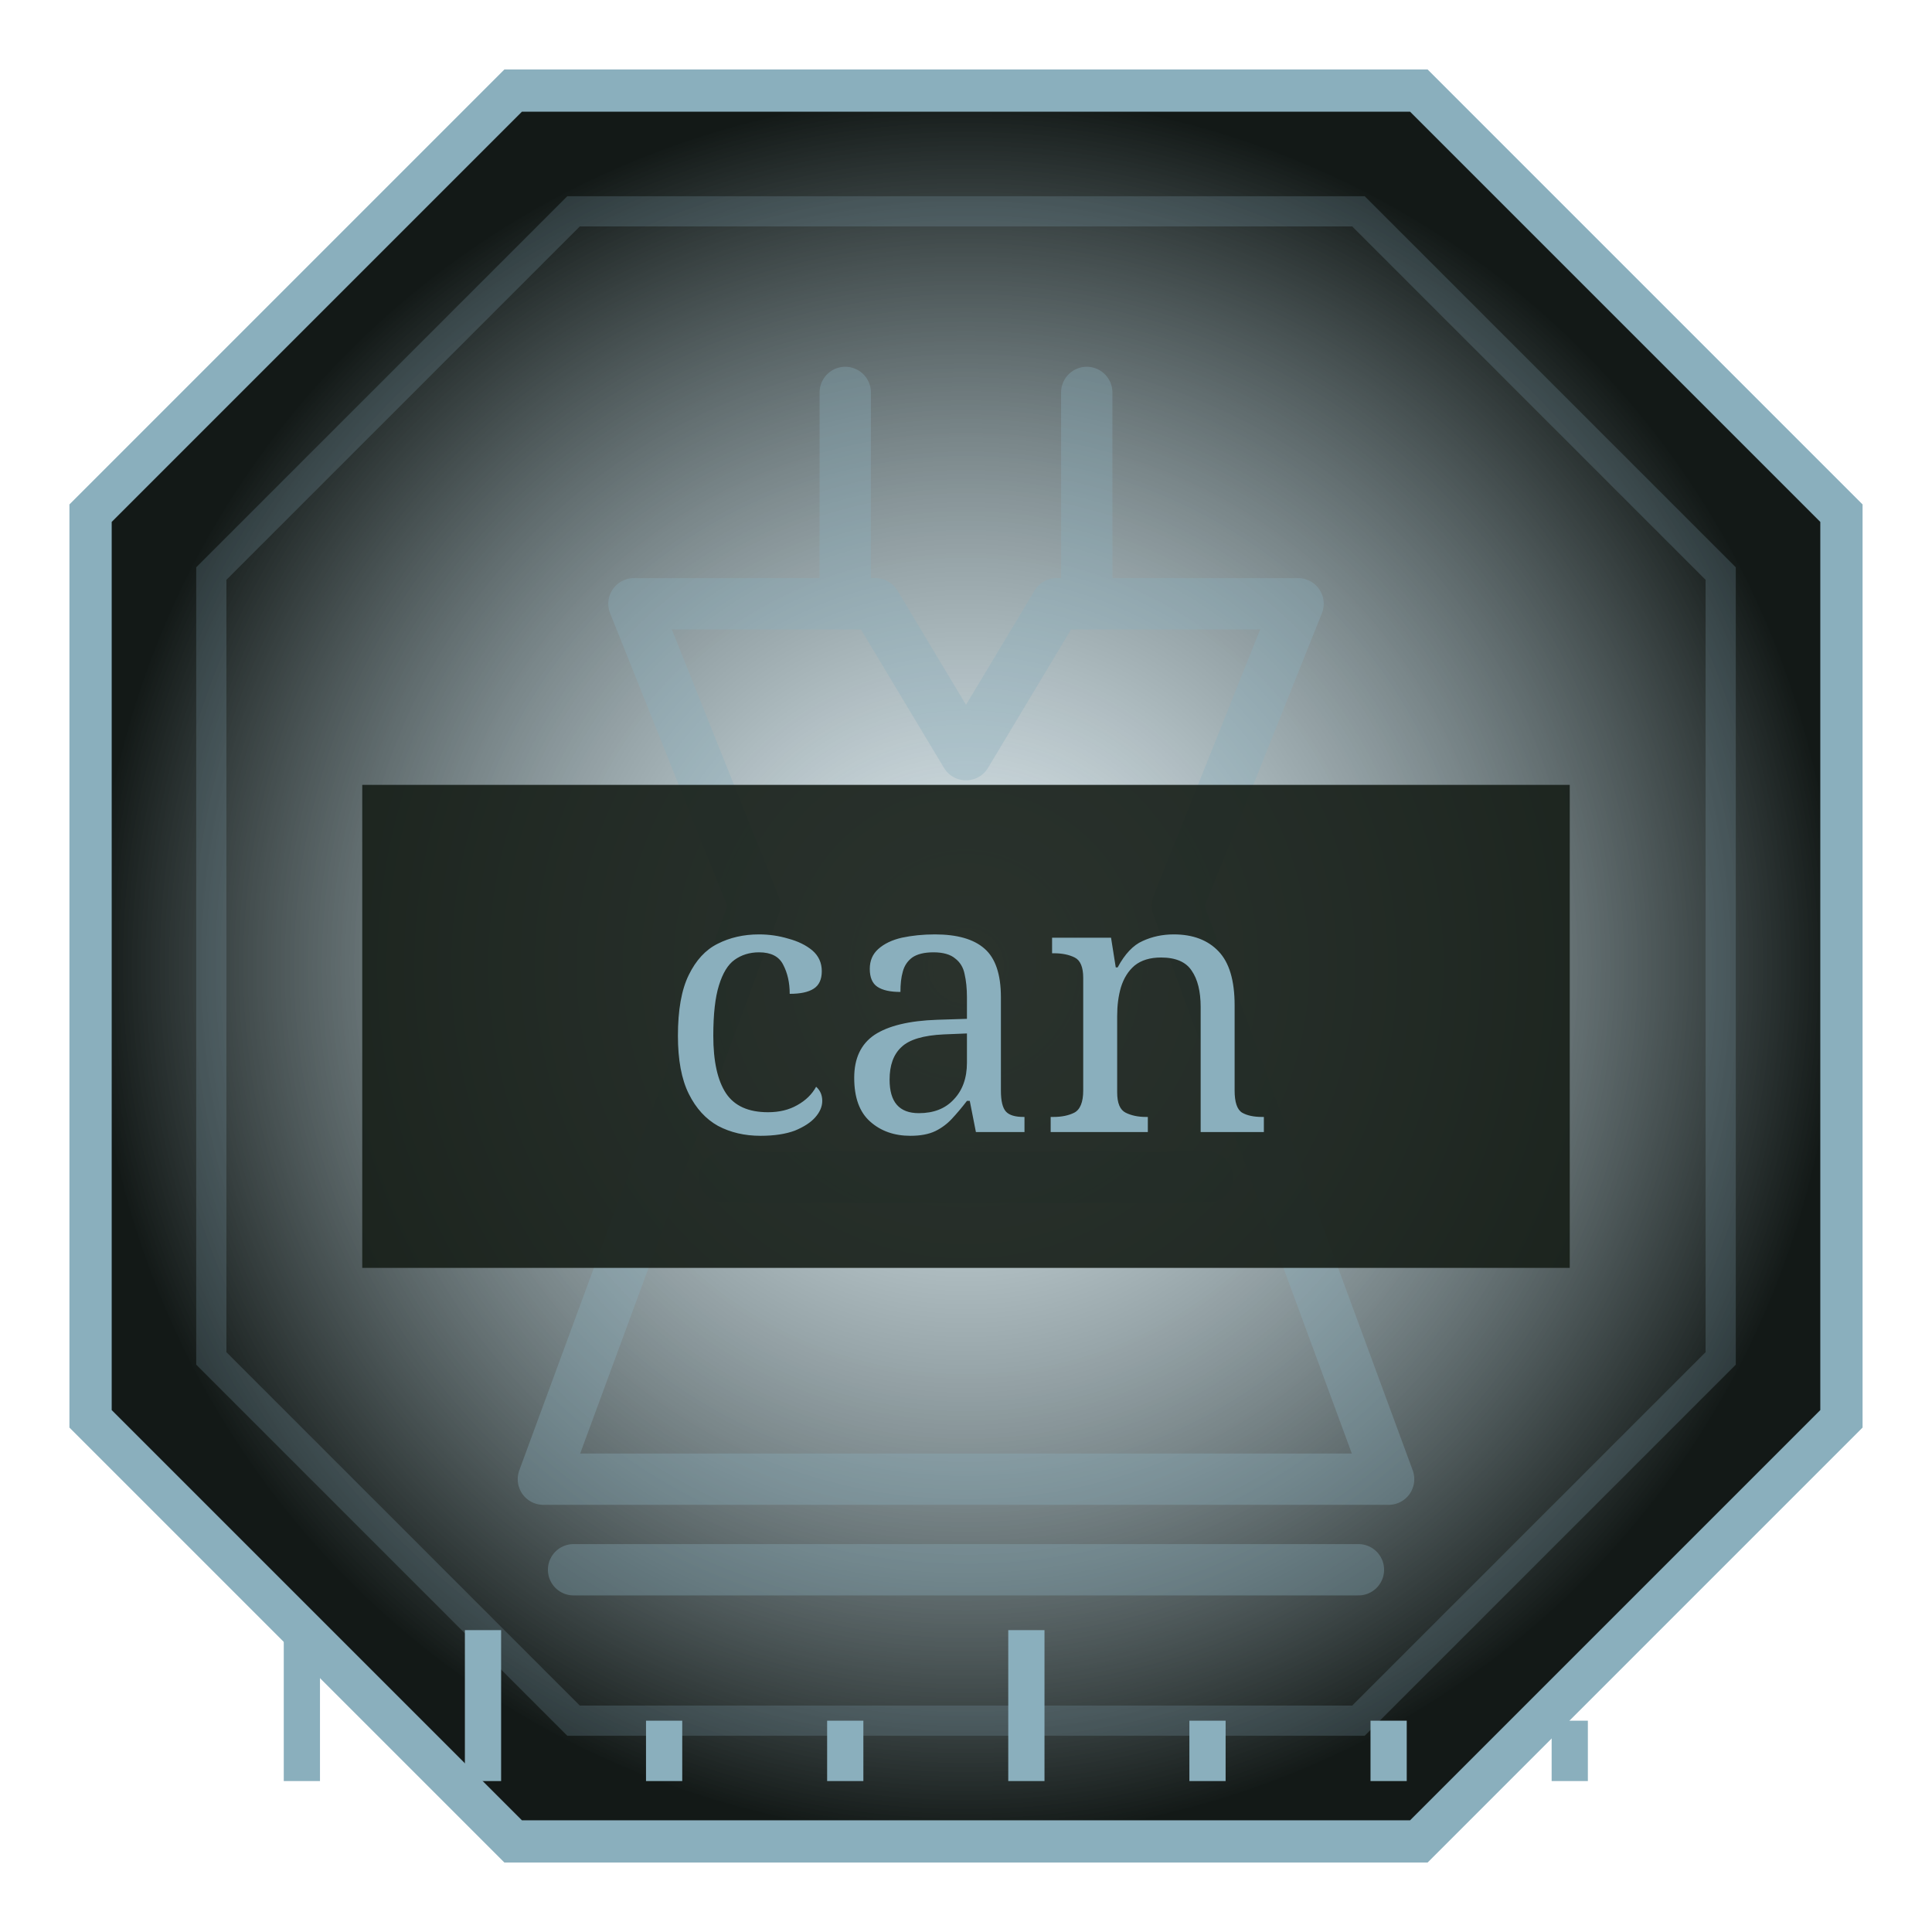
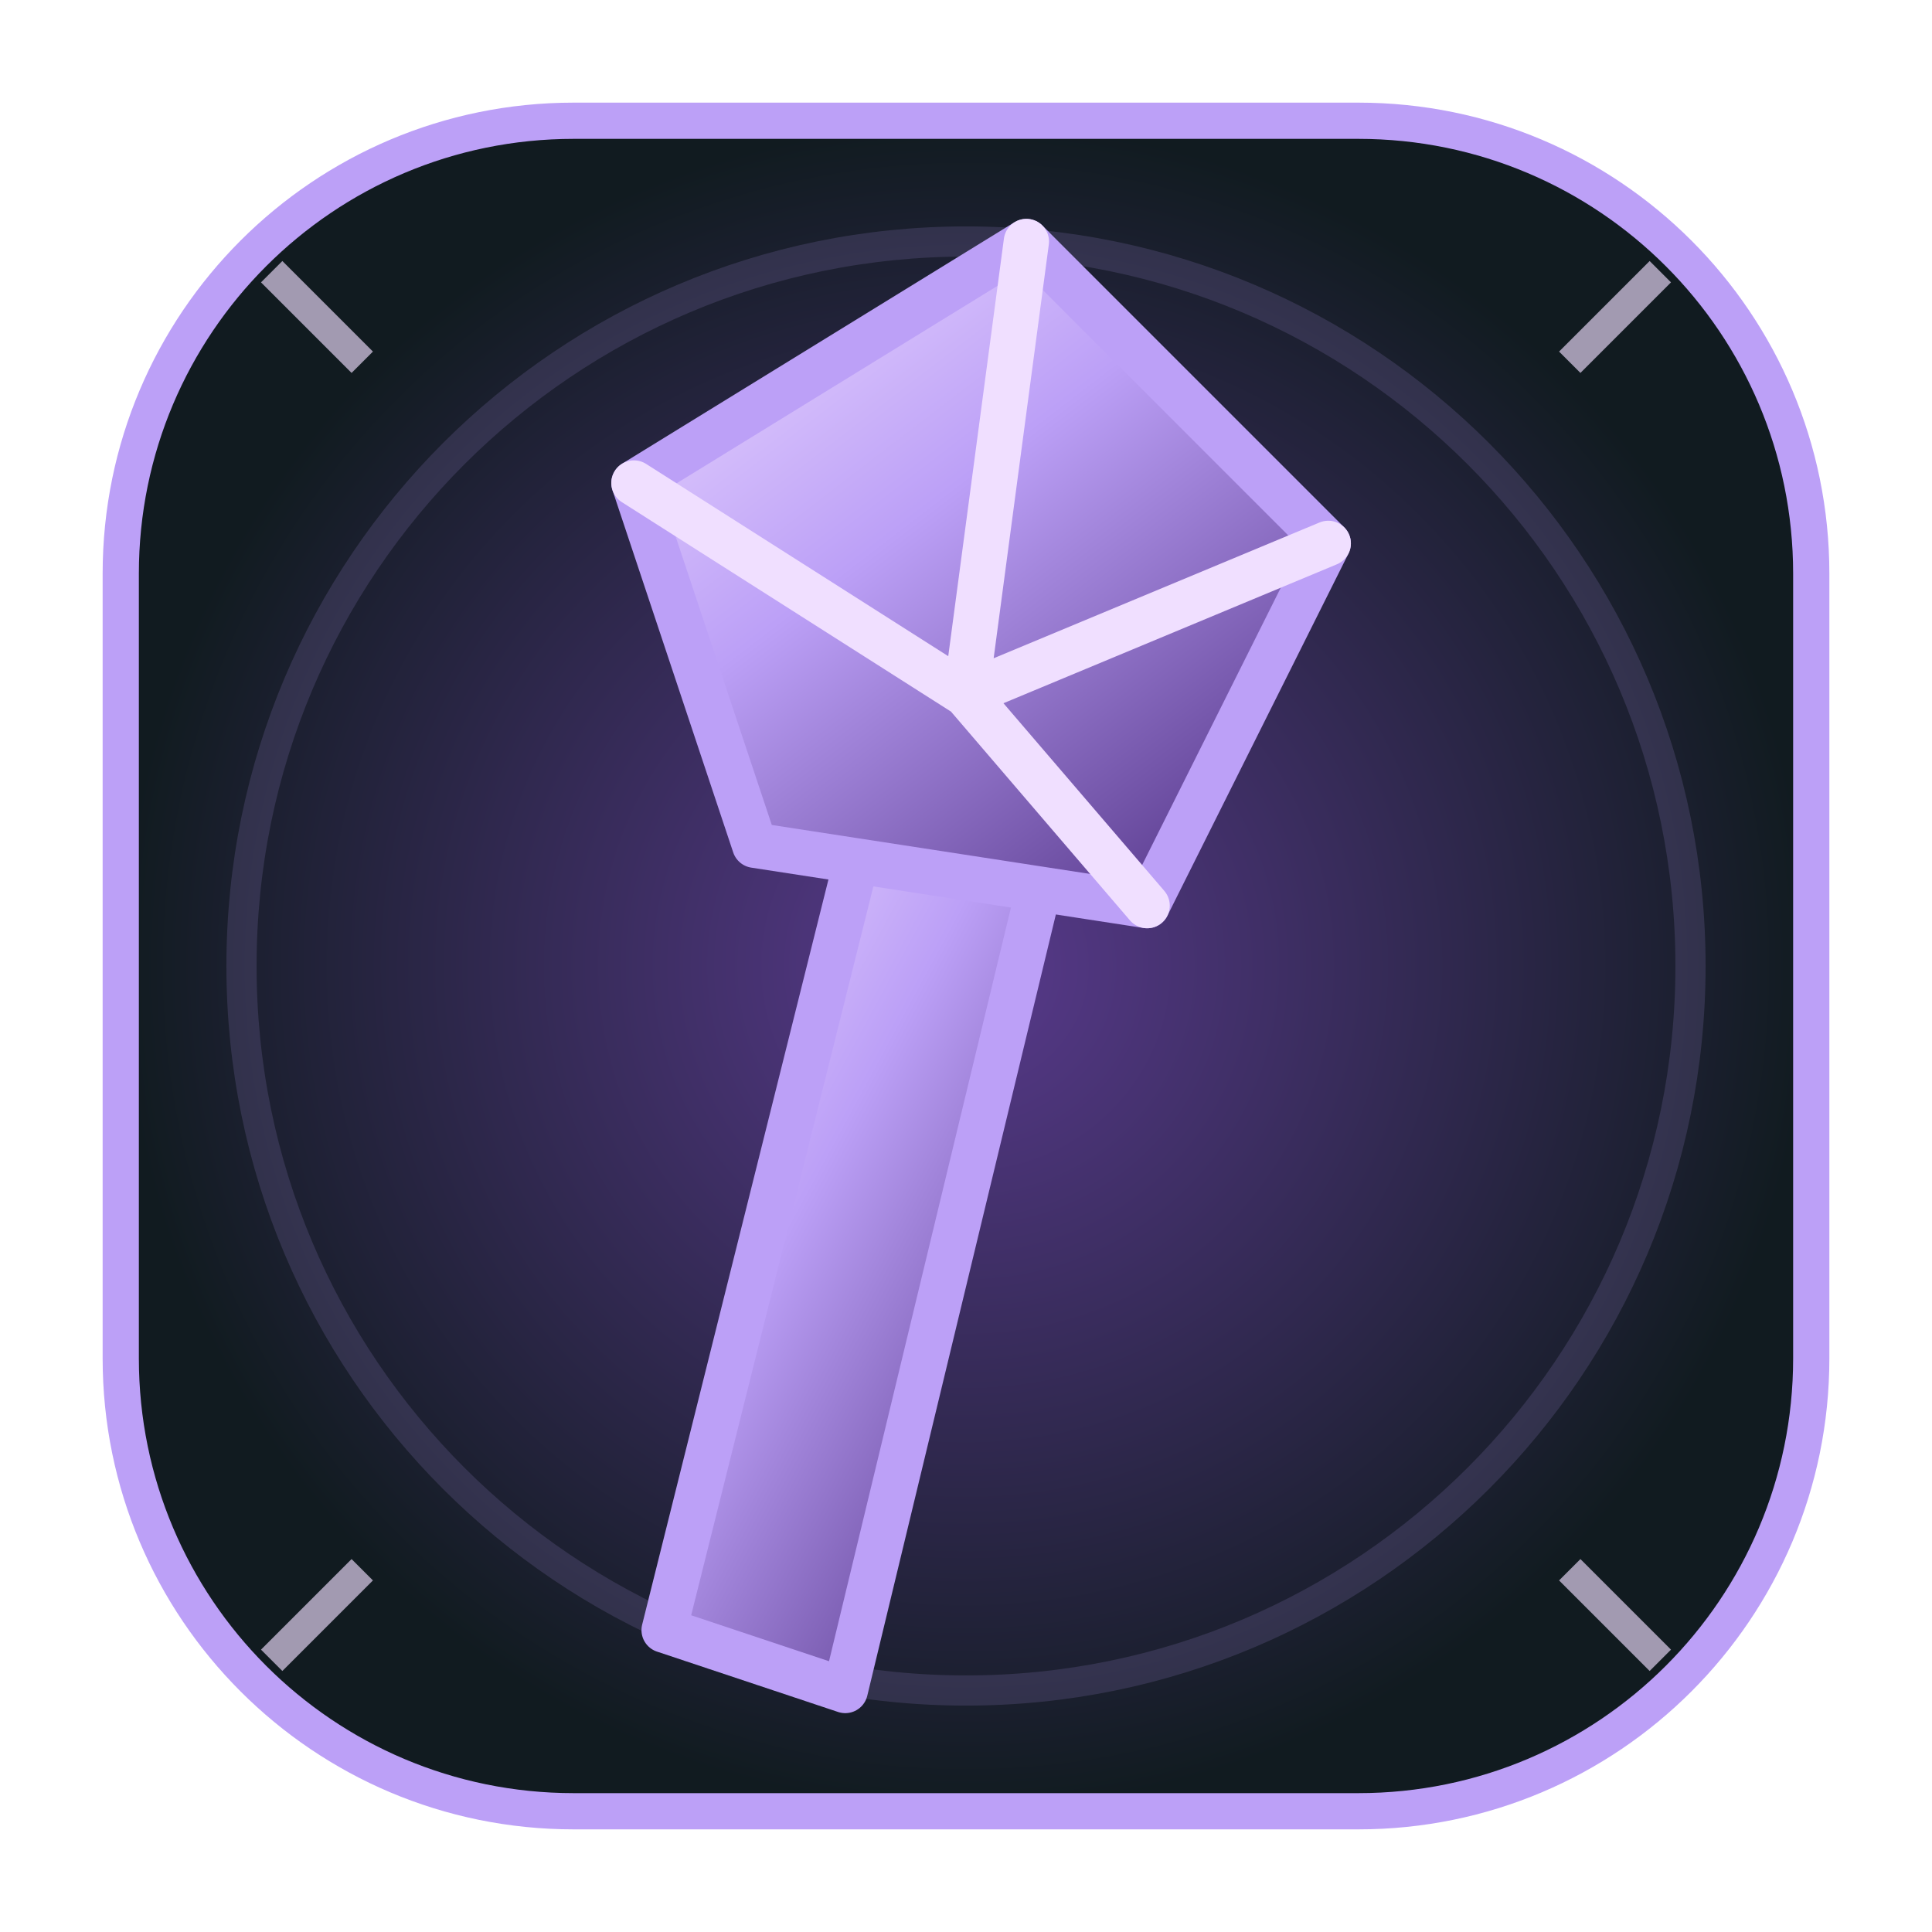
- <svg xmlns="http://www.w3.org/2000/svg" viewBox="0 0 64 64">
+ <svg xmlns="http://www.w3.org/2000/svg" viewBox="0 0 64 64" data-motif="staff" data-palette="violet">
  <defs>
    <radialGradient id="bg">
-       <stop stop-color="#8aafbd" stop-opacity=".26" />
-       <stop offset="1" stop-color="#131917" />
+       <stop stop-color="#593a8d" />
+       <stop offset="1" stop-color="#111b20" />
    </radialGradient>
+     <linearGradient id="art" x2=".8" y2="1">
+       <stop stop-color="#f0dfff" />
+       <stop offset=".45" stop-color="#bca0f7" />
+       <stop offset="1" stop-color="#593a8d" />
+     </linearGradient>
  </defs>
-   <path d="M17 3h30l14 14v30L47 61H17L3 47V17z" fill="url(#bg)" stroke="#8aafbd" stroke-width="1.4" />
-   <path d="M19 7h26l12 12v26L45 57H19L7 45V19z" fill="none" stroke="#8aafbd" opacity=".22" />
-   <g fill="none" stroke="#8aafbd" stroke-width="1.7" stroke-linejoin="round" stroke-linecap="round" opacity=".35">
-     <path d="M21 20h8l3 5 3-5h8l-4 10 7 19H18l7-19z" />
-     <path d="M24 39h16M28 20v-7m8 7v-7M19 52h26" />
+   <g fill="url(#bg)" stroke="#bca0f7" stroke-width="1.2">
+     <rect x="4" y="4" width="56" height="56" rx="15" />
  </g>
-   <path d="M12 26h40v16H12z" fill="#161e17" opacity=".9" />
-   <text x="32" y="37.5" fill="#8aafbd" font-size="12" font-family="Georgia,serif" text-anchor="middle">can</text>
-   <g fill="none" stroke="#8aafbd" stroke-width="1.2">
-     <path d="M10 59v-5" />
-     <path d="M16 59v-5" />
-     <path d="M22 59v-2" />
-     <path d="M28 59v-2" />
-     <path d="M34 59v-5" />
-     <path d="M40 59v-2" />
-     <path d="M46 59v-2" />
-     <path d="M52 59v-2" />
+   <circle cx="32" cy="32" r="24" fill="none" stroke="#bca0f7" opacity=".15" />
+   <path d="m9 9 3 3m40 40 3 3M9 55l3-3M52 12l3-3" stroke="#f0dfff" opacity=".65" />
+   <style>.shine{fill:none;stroke:#f0dfff;stroke-width:1.5}</style>
+   <g fill="url(#art)" stroke="#bca0f7" stroke-width="1.5" stroke-linecap="round" stroke-linejoin="round">
+     <path d="m29 26 6 1-7 29-6-2Z" />
+     <path d="m34 8 10 10-6 12-13-2-4-12Z" />
+     <path class="shine" d="m34 8-2 15 12-5m-23-2 11 7 6 7" />
  </g>
</svg>
